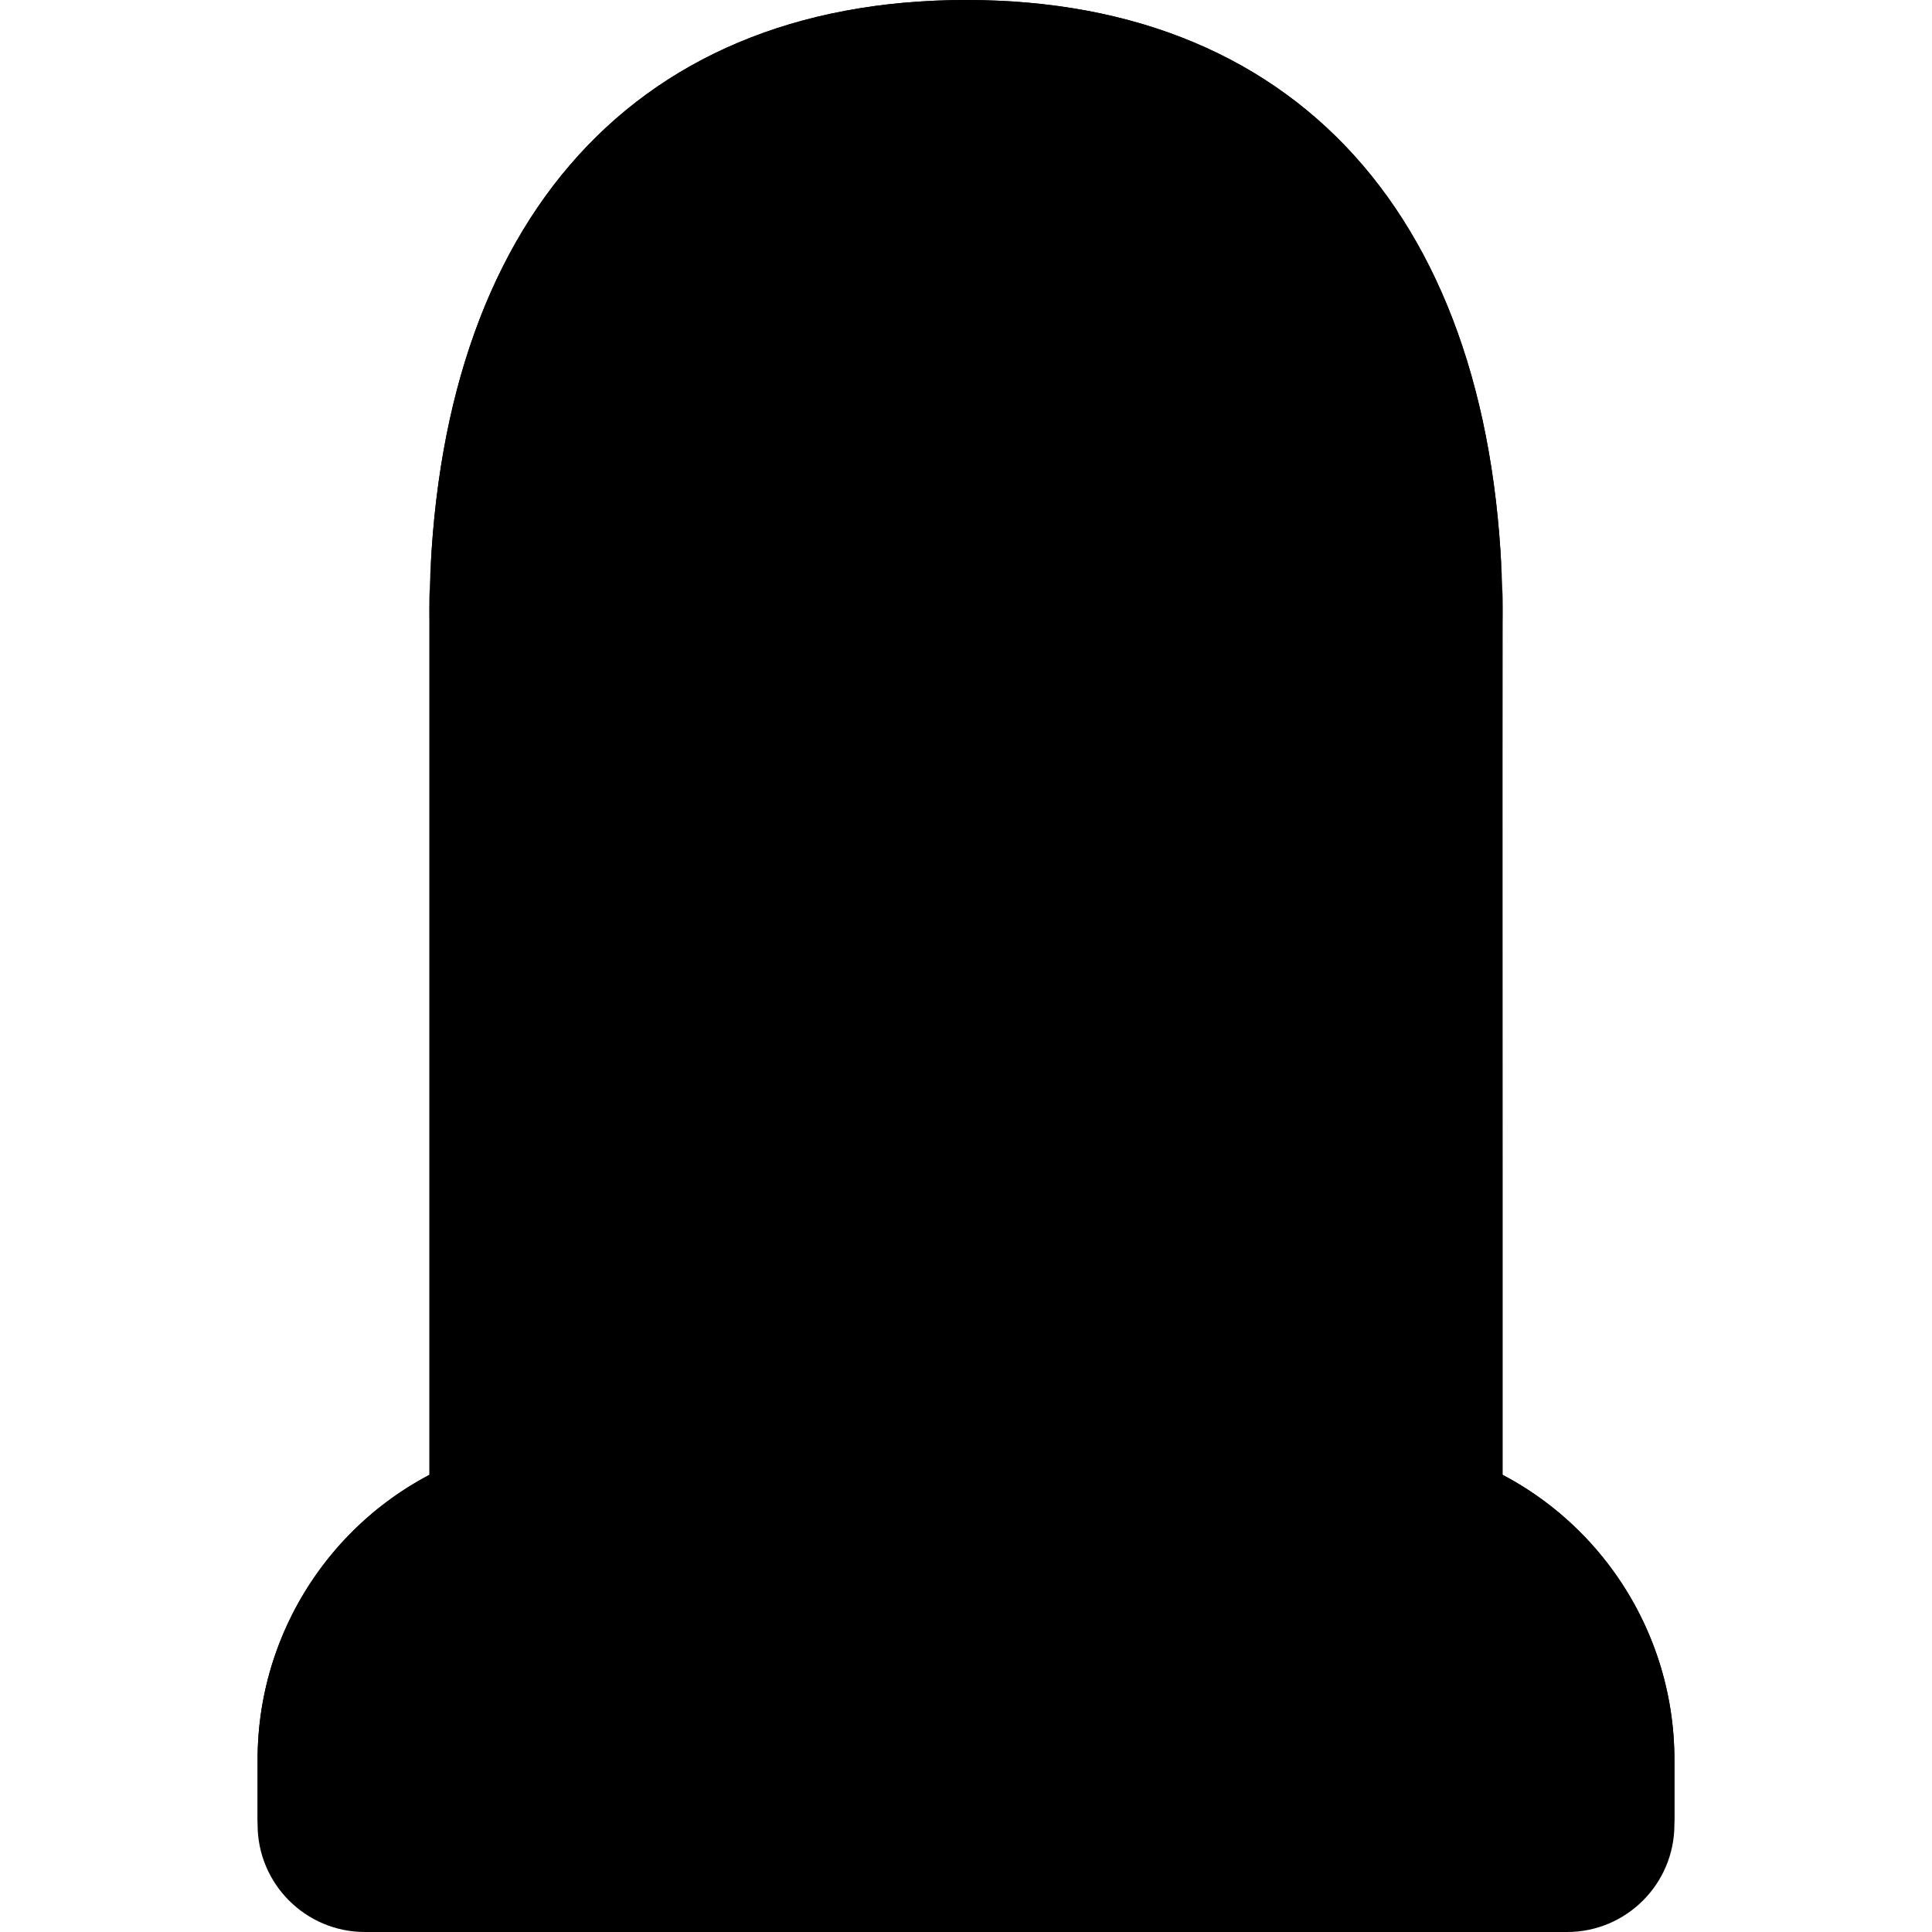
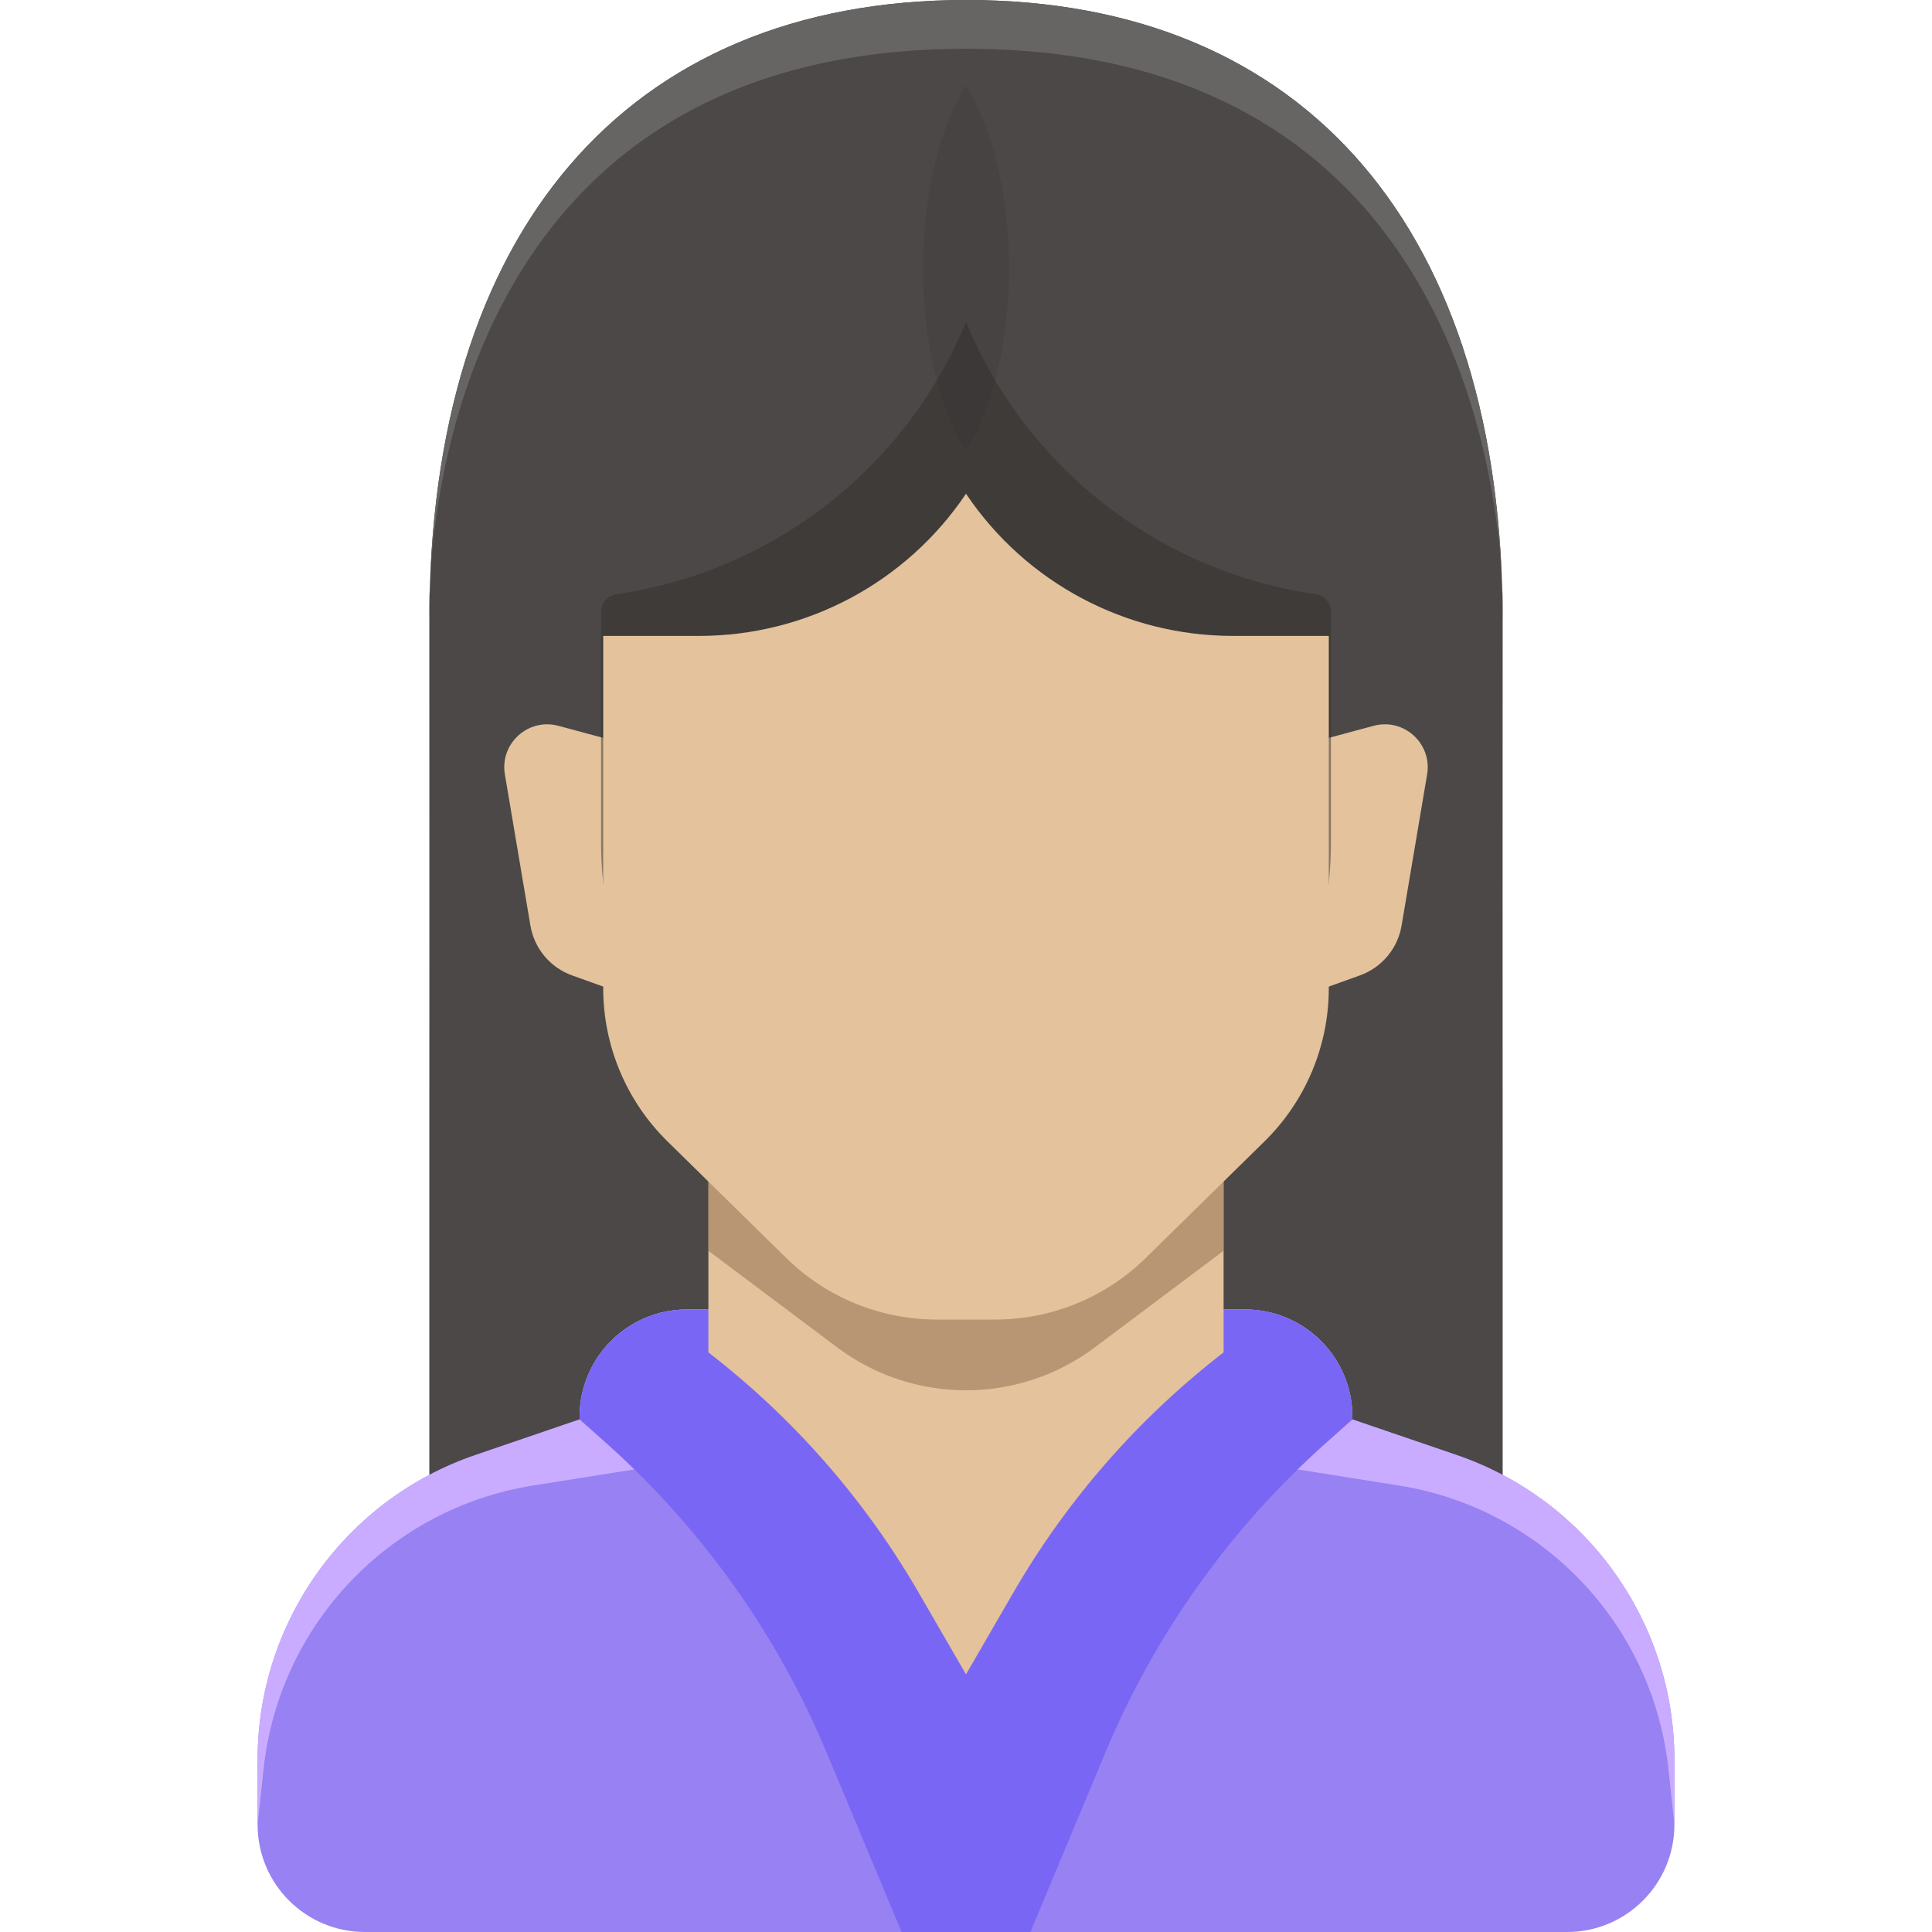
- <svg xmlns="http://www.w3.org/2000/svg" viewBox="0 0 90 90">
-   <path d="M70,71.9C54.42,80.38,35.58,80.37,20,71.9L20,54.48C20,46.05,20,36.69,20,28.98C19.99,10.85,29.13,0,45.01,0C60.92,0,70.02,10.85,70,28.98C69.99,36.69,70,46.97,70,54.48Z" fill="currentColor" />
-   <path d="M20,28.98C19.99,10.85,29.13,0,45.01,0C60.92,0,70.02,10.85,70,28.98C70,28.98,71.18,2.27,45.01,2.27C18.84,2.27,20,28.98,20,28.98Z" fill="currentColor" />
-   <path d="M32.85,61L32,61C29.24,61,27,63.24,27,66L27,66.12L22.15,67.78C16.08,69.85,12,75.56,12,81.97L12,85C12,87.76,14.24,90,17,90L73,90C75.76,90,78,87.76,78,85L78,81.97C78,75.56,73.92,69.85,67.85,67.78L63,66.12L63,66C63,63.24,60.76,61,58,61L57.15,61Z" fill="currentColor" />
-   <path d="M32.85,61L32,61C29.24,61,27,63.24,27,66L27,66.12L22.15,67.78C16.08,69.85,12,75.56,12,81.97L12,85L12.28,82.42C13,75.68,18.15,70.26,24.84,69.2L40.3,66.75C43.41,66.25,46.59,66.25,49.7,66.75L65.16,69.2C71.85,70.26,77,75.68,77.72,82.42L78,85L78,81.97C78,75.56,73.92,69.85,67.85,67.78L63,66.12L63,66C63,63.24,60.76,61,58,61L57.15,61Z" fill="currentColor" />
-   <path d="M32.85,61L32,61C29.24,61,27,63.24,27,66L27,66.12L28.2,67.19C32.68,71.18,36.2,76.12,38.51,81.65L42,90L48,90L51.49,81.65C53.8,76.12,57.32,71.18,61.8,67.19L63,66.12L63,66C63,63.24,60.76,61,58,61L57.15,61Z" fill="currentColor" />
-   <path d="M33,39.54L33,63C36.96,66.06,40.29,69.86,42.8,74.19L45,78L47.2,74.19C49.71,69.86,53.04,66.06,57,63L57,39.54Z" fill="currentColor" />
-   <path d="M33,35.54L33,58.27L39,62.77C42.56,65.43,47.44,65.43,51,62.77L57,58.27L57,35.54Z" fill="currentColor" opacity="0.5" />
-   <path d="M26.01,33.81L31,35.15L31,47L26.65,45.44C25.63,45.07,24.89,44.18,24.71,43.12L23.52,36.07C23.28,34.64,24.6,33.43,26.01,33.81Z" fill="currentColor" />
-   <path d="M63.99,33.81C65.4,33.43,66.72,34.64,66.48,36.07L65.29,43.12C65.11,44.18,64.37,45.07,63.35,45.44L59,47L59,35.15Z" fill="currentColor" />
-   <path d="M62,28.49L62,39.29C62,44.15,59.91,48.79,56.27,52.01C49.84,57.71,40.16,57.71,33.73,52.01C30.09,48.79,28,44.15,28,39.29L28,28.49C28,28.09,28.29,27.75,28.69,27.69L29.02,27.63C36.18,26.49,42.24,21.71,45,15C47.76,21.71,53.82,26.49,60.98,27.63L61.31,27.69C61.71,27.75,62,28.09,62,28.49Z" fill="currentColor" opacity="0.5" />
-   <path d="M61.9,46.04C61.9,48.72,60.82,51.29,58.9,53.17L53.37,58.61C51.5,60.44,48.98,61.47,46.36,61.47L43.64,61.47C41.02,61.47,38.5,60.44,36.63,58.61L31.09,53.17C29.18,51.29,28.1,48.72,28.1,46.04L28.1,29.62L32.57,29.62C37.56,29.62,42.22,27.14,45,23C47.78,27.14,52.44,29.62,57.43,29.62L61.9,29.62Z" fill="currentColor" />
-   <path d="M45,4C42.33,8.25,42.33,16.75,45,21C47.67,16.75,47.67,8.25,45,4Z" fill="currentColor" opacity="0.2" />
+ <svg xmlns="http://www.w3.org/2000/svg" width="90" height="90" viewBox="0 0 90 90" fill="none">
+   <path d="M70 54.48V71.897C54.42 80.378 35.584 80.372 20 71.897V54.48C20 46.046 20.004 36.685 20 28.981C19.991 10.846 29.131 0 45.012 0C60.925 0 70.019 10.846 70 28.981C69.992 36.685 70 46.965 70 54.48Z" fill="#4B4847" />
+   <path d="M45.012 2.272C18.84 2.272 20 28.981 20 28.981C19.991 10.846 29.131 0 45.012 0C60.925 0 70.019 10.846 70 28.981C70 28.981 71.183 2.272 45.012 2.272Z" fill="#666564" />
+   <path d="M57.154 61H32.846H32C29.239 61 27 63.239 27 66V66.122L22.152 67.778C16.081 69.851 12 75.557 12 81.973V85C12 87.761 14.239 90 17 90H73C75.761 90 78 87.761 78 85V81.973C78 75.557 73.919 69.851 67.847 67.778L63 66.122V66C63 63.239 60.761 61 58 61H57.154Z" fill="#9881F2" />
+   <path d="M57.154 61H32.846H32C29.239 61 27 63.239 27 66V66.122L22.152 67.778C16.081 69.851 12 75.557 12 81.973V85L12.277 82.416C12.999 75.679 18.148 70.262 24.84 69.2L40.297 66.746C43.413 66.252 46.587 66.252 49.703 66.746L65.16 69.2C71.852 70.262 77.001 75.679 77.723 82.416L78 85V81.973C78 75.557 73.919 69.851 67.847 67.778L63 66.122V66C63 63.239 60.761 61 58 61H57.154Z" fill="#C9ACFF" />
+   <path d="M57.154 61H32.846H32C29.239 61 27 63.239 27 66V66.122L28.2 67.19C32.676 71.175 36.199 76.116 38.51 81.646L42 90H48L51.489 81.647C53.8 76.116 57.324 71.175 61.801 67.19L63 66.122V66C63 63.239 60.761 61 58 61H57.154Z" fill="#7A66F4" />
+   <path d="M57 39.541H33V63C36.962 66.059 40.29 69.862 42.797 74.194L45 78L47.203 74.194C49.71 69.862 53.038 66.059 57 63V39.541Z" fill="#E3C29C" />
+   <path opacity="0.5" d="M57 35.541H33V58.266L39 62.766C42.556 65.433 47.444 65.433 51 62.766L57 58.266V35.541Z" fill="#8D694B" />
+   <path d="M23.519 36.075C23.276 34.638 24.604 33.432 26.011 33.811L31 35.154V47L26.652 45.439C25.632 45.073 24.888 44.184 24.708 43.115L23.519 36.075Z" fill="#E3C29C" />
+   <path d="M59 35.154L63.989 33.811C65.396 33.432 66.724 34.638 66.481 36.075L65.292 43.115C65.112 44.184 64.368 45.073 63.348 45.439L59 47V35.154Z" fill="#E3C29C" />
+   <path opacity="0.5" d="M61.309 27.685C61.707 27.749 62 28.092 62 28.495V39.289C62 44.155 59.915 48.788 56.272 52.014C49.838 57.714 40.161 57.714 33.727 52.014C30.085 48.787 28 44.155 28 39.289V28.495C28 28.092 28.293 27.749 28.691 27.685L29.018 27.633C36.182 26.492 42.235 21.706 45 15C47.764 21.706 53.818 26.491 60.981 27.633L61.309 27.685Z" fill="#312E2B" />
+   <path d="M61.9 29.623V46.035C61.9 48.72 60.82 51.292 58.904 53.172L53.367 58.607C51.497 60.442 48.982 61.47 46.362 61.47H43.637C41.017 61.47 38.502 60.442 36.632 58.607L31.095 53.172C29.179 51.292 28.1 48.72 28.1 46.035V29.623H32.57C37.558 29.623 42.218 27.14 45 23C47.781 27.14 52.441 29.623 57.429 29.623H61.9Z" fill="#E3C29C" />
+   <path opacity="0.2" d="M45 21C47.667 16.75 47.667 8.25 45 4C42.333 8.25 42.333 16.75 45 21Z" fill="#312E2B" />
</svg>
